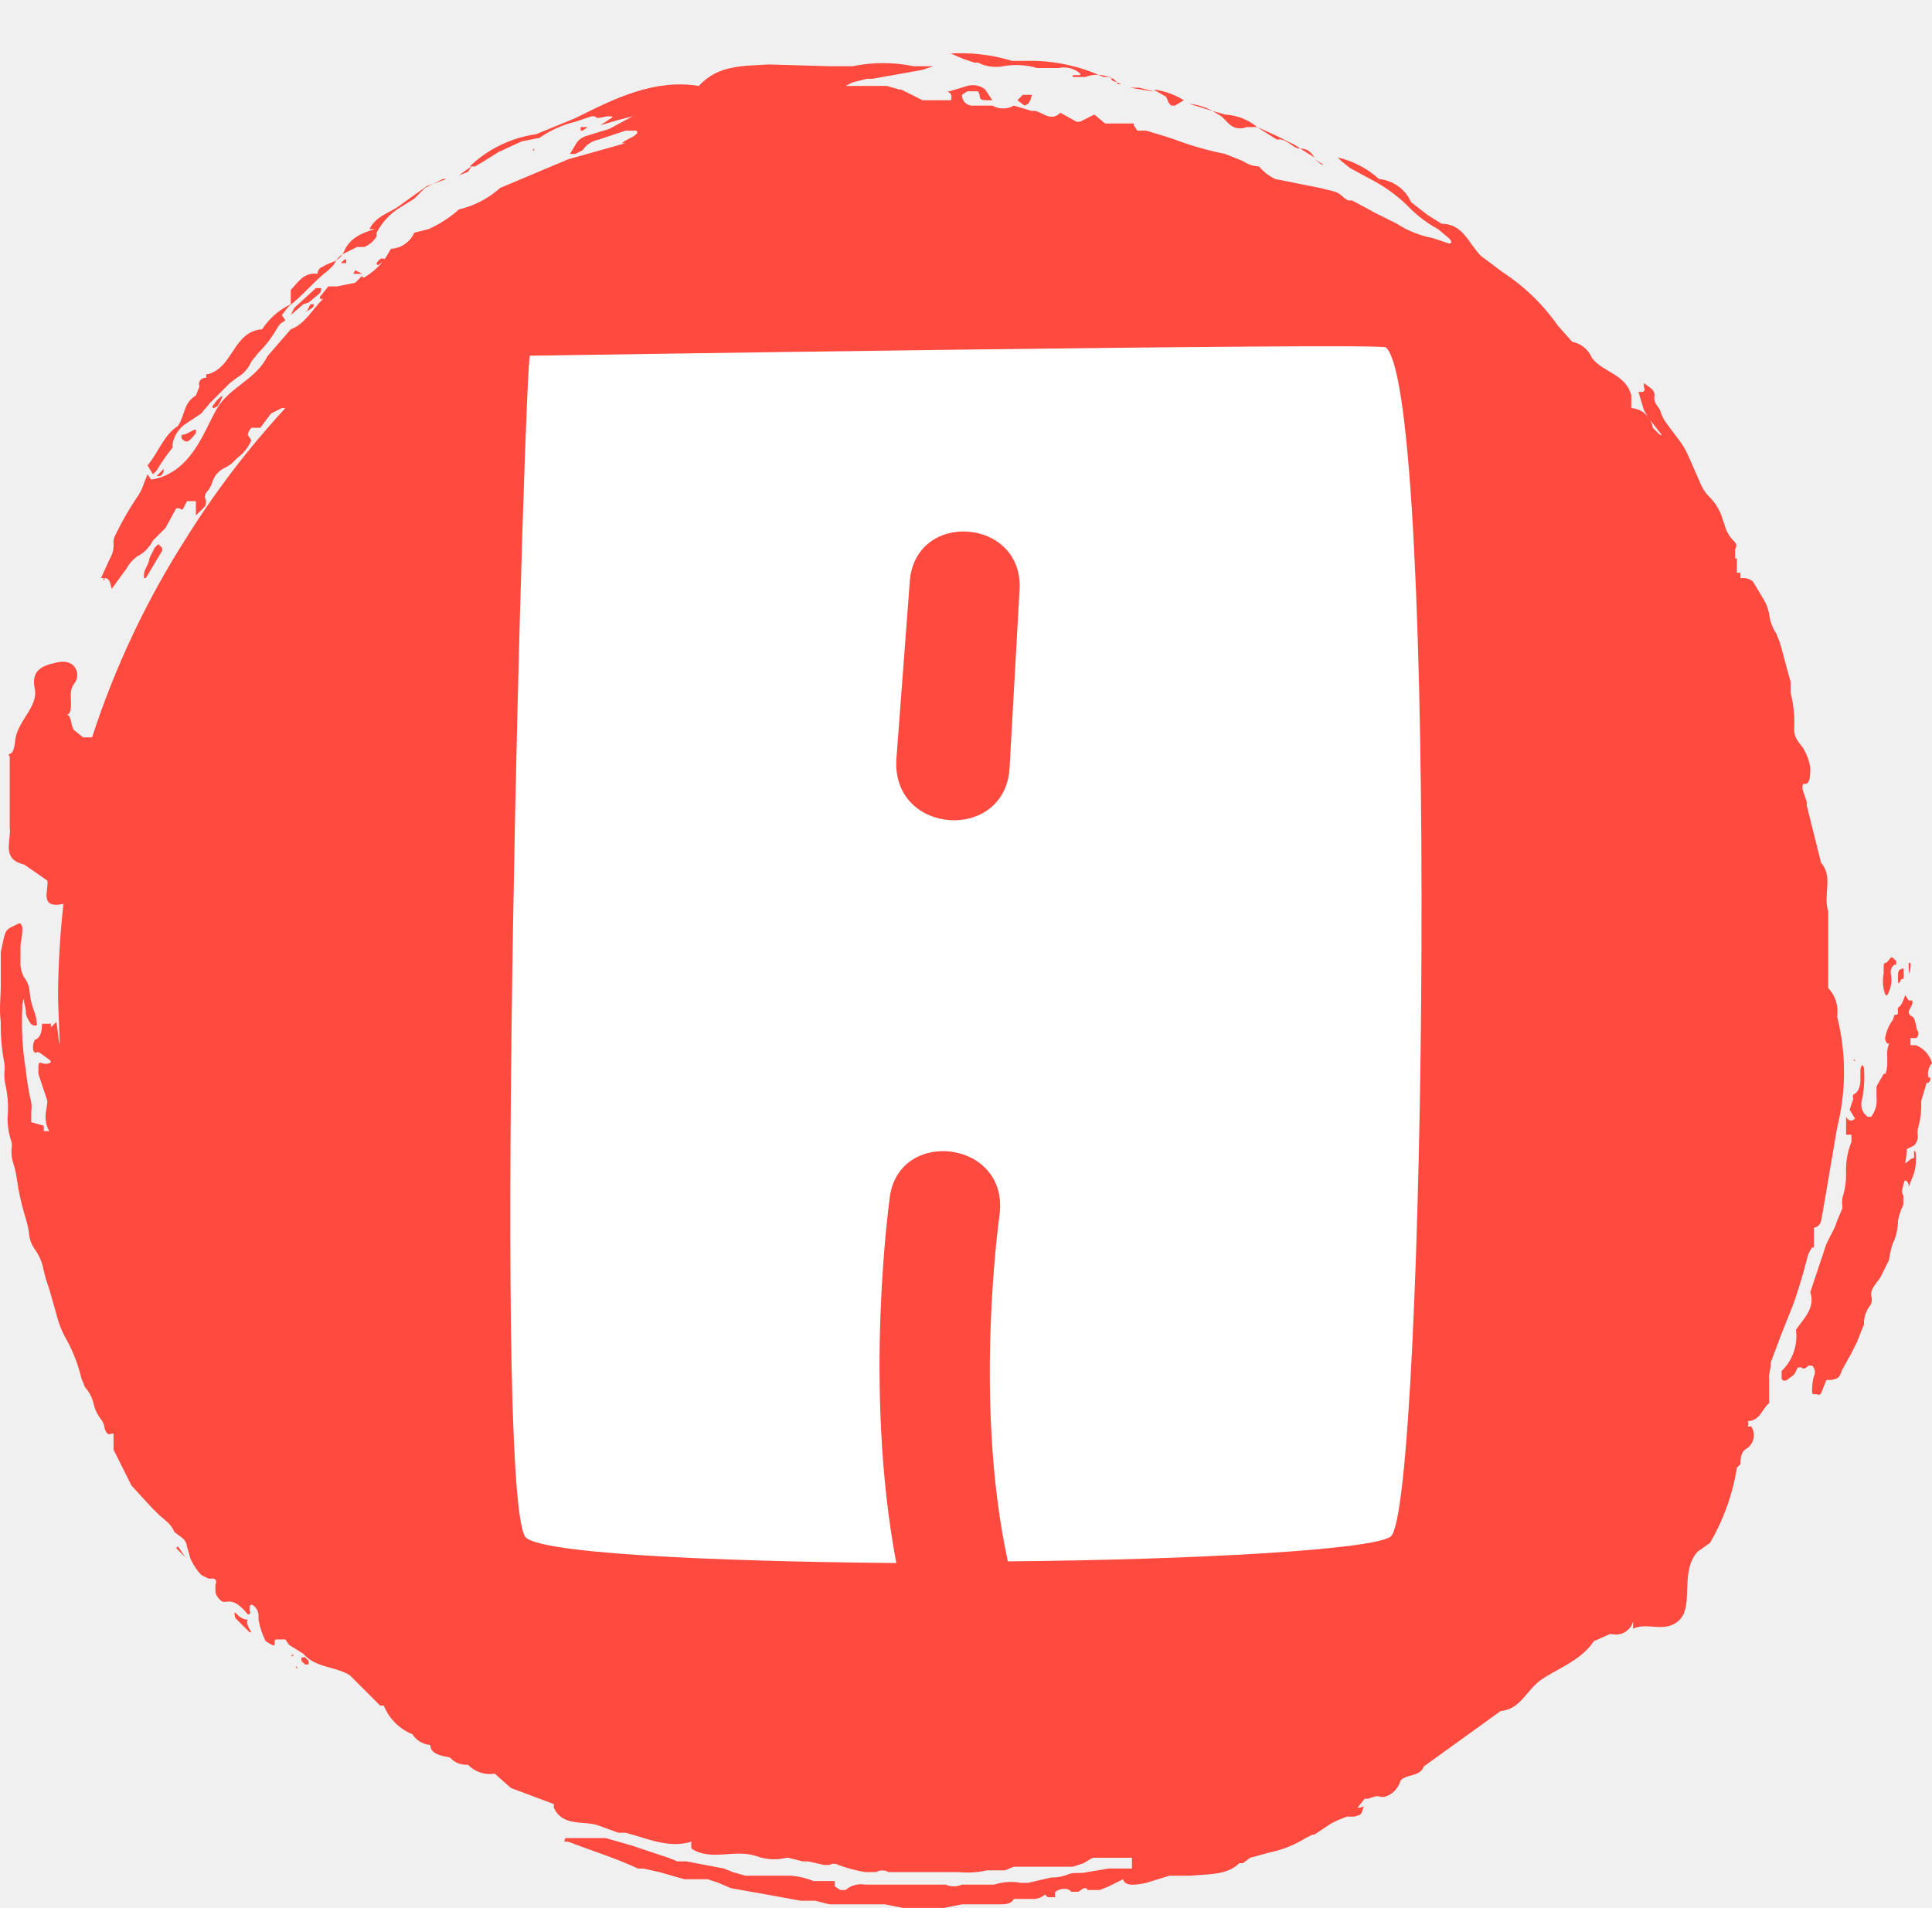
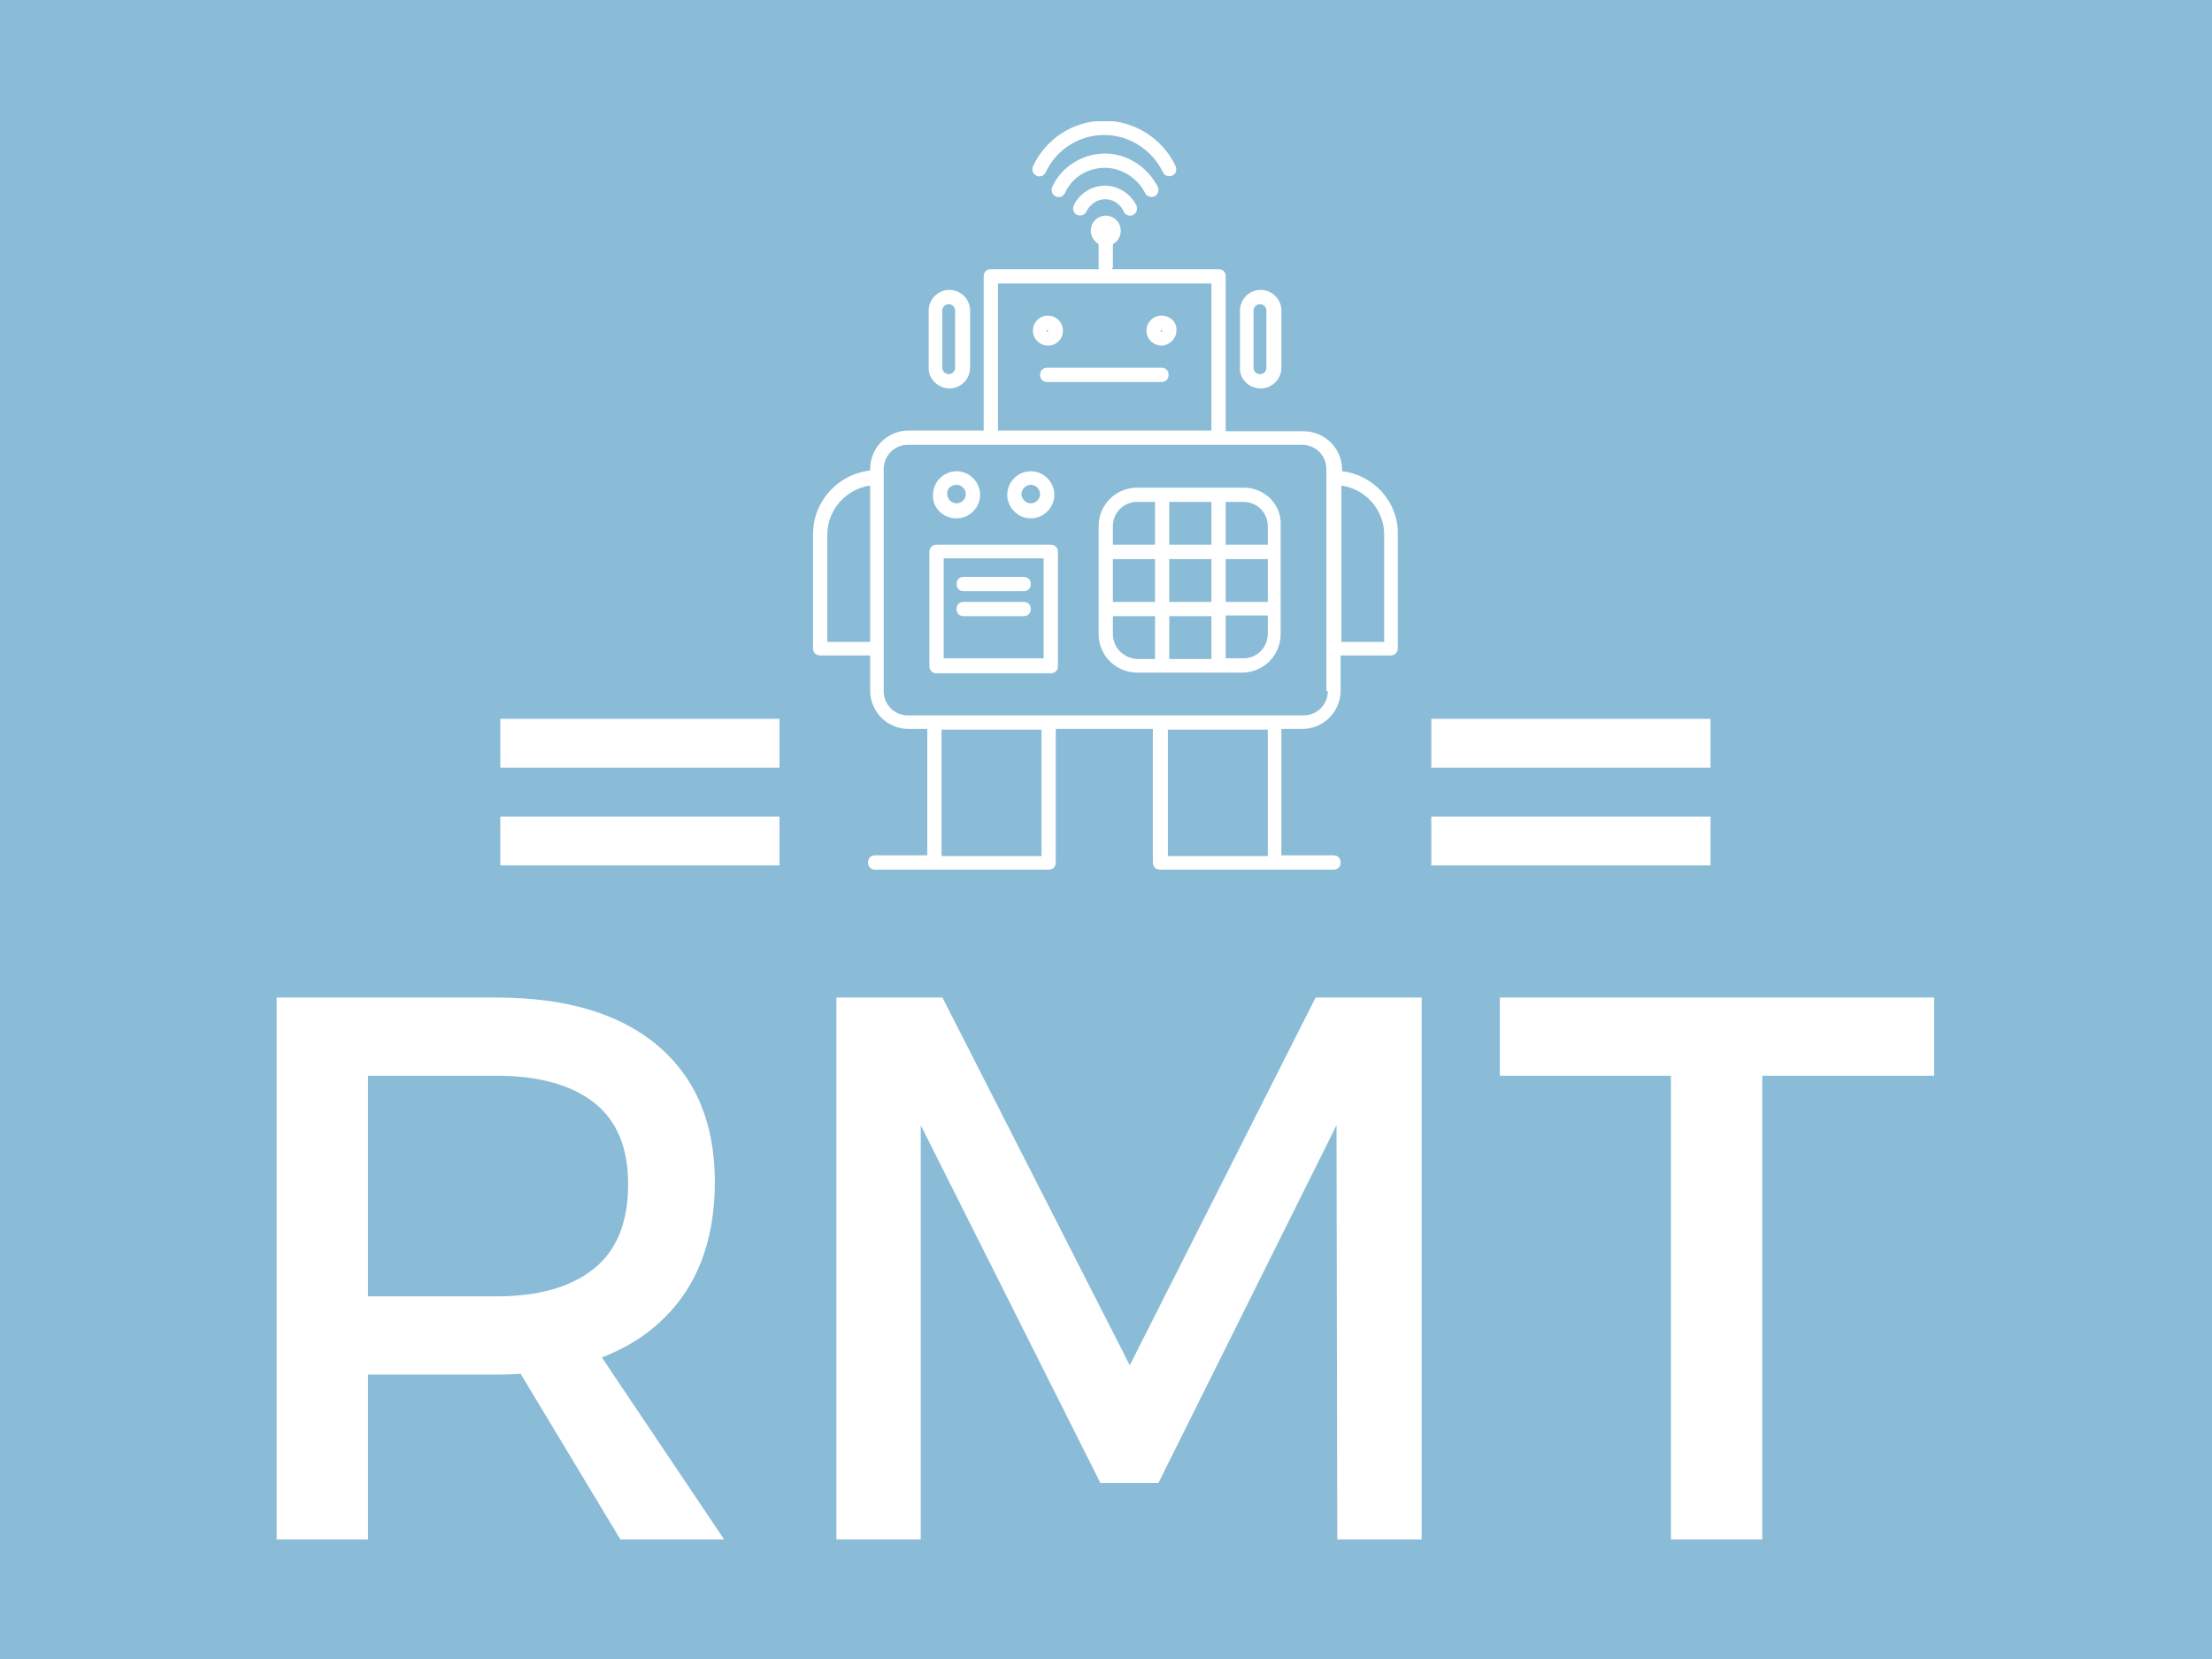
- <svg xmlns="http://www.w3.org/2000/svg" width="308.761" height="304.916" viewBox="0 0 106.008 104.687" class="css-1j8o68f" version="1.1" id="svg23">
-   <defs id="SvgjsDefs2684" />
-   <g id="SvgjsG2685" featurekey="rootContainer" transform="matrix(0.9820593,0,0,0.9820593,-0.05456052,0)" fill="#ff4a3f">
-     <g id="g17">
-       <path d="M19.8 15.3h.5l-.4-.2zm.5.1zm.8-.7c0 .1 0 .1.1.1l.4-.3c-.2-.1-.3-.1-.5.2zm.4-.2zm-4.1 2.3zm-.2.6l.3-.2c.1-.1.1-.2.1-.2h-.2l-.2.4c-.1-.1-.1 0 0 0zm2.2-2.9h-.1l-.2.2h.3zm-2.1 2.4l.6-.5c.1-.1.1-.2.1-.3h-.3l-1.2 1.1-.2.4.7-.6zm-1.1.8z" id="path3" />
-       <path d="M9.7 25v-.2a1.7 1.7 0 0 1 .7-1.1l.9-.6.5-.6.7-.7.4-.4.4-.3a1.9 1.9 0 0 0 .8-.9l.4-.5a5.9 5.9 0 0 0 1-1.3l.2-.3.3-.2-.2-.3.4-.5c.8-.6 1.4-1.4 2.2-2l.3-.3a1.4 1.4 0 0 1 .5-.6l.8-.4h.4a1.4 1.4 0 0 0 .7-.6V13a3.5 3.5 0 0 1 1.3-1.4l.8-.5.2-.2.4-.4 1-.5h.2l-1.1.4-1.4 1c-.6.5-1.4.6-1.8 1.4h.3c-.7.2-1.4.5-1.7 1.2s-.8.6-1.2.9a.4.4 0 0 0-.3.4c-.8-.1-1.1.5-1.5.9v.8a3.9 3.9 0 0 0-1.6 1.4c-1.6.1-1.6 2.1-3 2.5h-.1a.2.2 0 0 0 0 .2c-.3 0-.5.2-.4.5l-.2.5c-.7.4-.6 1.1-1 1.7-.8.5-1.1 1.5-1.7 2.2l.3.5.2-.2a11.6 11.6 0 0 1 .9-1.3zM53.9 3.3l.6.2h.2a2.2 2.2 0 0 0 1.4.2 4.1 4.1 0 0 1 1.9.1h1.2a1.4 1.4 0 0 1 1.2.3.1.1 0 0 1 0 .1H60a.1.1 0 0 0 0 .1h.7a1.8 1.8 0 0 1 1.3 0c.2 0 .1.1.2.2l.5.2h-.2c-.2-.4-.5-.4-.8-.4a9.7 9.7 0 0 0-4.3-.9h-.8A9.8 9.8 0 0 0 53 3h.2zm7.3 3.1zM50.3 4.7zm10.9 1.7h.2-.2zM19 14.7zm32.1-10zm17.6 2.2a.9.9 0 0 0 1 .2h.6a3.1 3.1 0 0 0-1.8-.7l-.7-.2.5.3zm-3.4-1.3c0 .1.1.2.2.3h.2l.5-.3a4.2 4.2 0 0 0-1.7-.6l.7.4zm7.4 2.7l.8.5c-.2-.3-.4-.5-.8-.5z" id="path5" />
-       <path d="M99 76.1l.6-1.6.6-1.5c.2-.5.6-1.8.8-2.6a1.7 1.7 0 0 1 .3-.7h.1v-1.1c.5-.1.4-.6.5-.9l.8-4.7a12.7 12.7 0 0 0 0-6.2 1.9 1.9 0 0 0-.5-1.6v-4.3c-.3-.9.3-1.9-.4-2.7L101 45a.4.4 0 0 0 0-.2l-.2-.6a.5.5 0 0 1 0-.4h.1c.3 0 .3-.5.3-.9a3 3 0 0 0-.4-1.1l-.3-.4a1.1 1.1 0 0 1-.2-.7 6.7 6.7 0 0 0-.2-2v-.6c-.2-.7-.4-1.5-.6-2.2l-.2-.5a2.5 2.5 0 0 1-.4-1.1 2.5 2.5 0 0 0-.3-.8l-.6-1a.8.8 0 0 0-.6-.2h-.1V32h-.2v-.8H97V31a.4.4 0 0 0 0-.1v-.2c.1-.2.1-.3-.1-.5a1.8 1.8 0 0 1-.4-.6l-.2-.6a2.9 2.9 0 0 0-.7-1.2 2.2 2.2 0 0 1-.5-.7l-.7-1.6a4.3 4.3 0 0 0-.6-1l-.6-.8a2.4 2.4 0 0 1-.4-.8l-.2-.3a.6.6 0 0 1-.1-.5.5.5 0 0 0-.2-.4l-.4-.3v.2c.1.2 0 .3-.1.3h-.2l.3 1 .3.5.7.9h-.1l-.2-.2-.2-.2a1.3 1.3 0 0 0-1.2-1.1v-.7c-.3-1.2-1.6-1.3-2.2-2.1a1.5 1.5 0 0 0-1.1-.9l-.8-.9a11.3 11.3 0 0 0-3.1-3l-.8-.6-.4-.3c-.7-.7-1-1.8-2.2-1.8l-.8-.5-.9-.7a2.2 2.2 0 0 0-1.8-1.3 5.1 5.1 0 0 0-2.3-1.2l.2.2.5.4 1.3.7a8.5 8.5 0 0 1 2.1 1.6 6.8 6.8 0 0 0 1.5 1.1l.6.5c.1.1.2.2.1.3H81l-.9-.3a5.6 5.6 0 0 1-2-.8l-1.2-.6-1.3-.7h-.2c-.3-.1-.4-.4-.8-.5l-.8-.2-2.5-.5a2.6 2.6 0 0 1-.9-.7 1.7 1.7 0 0 1-.9-.3l-1-.4a18.1 18.1 0 0 1-2.8-.8l-.6-.2-1-.3h-.5l-.2-.3v-.1h-1.6l-.6-.5-.4.2-.4.2h-.2l-.9-.5c-.6.6-1.1-.2-1.6-.1l-1-.3a1.2 1.2 0 0 1-1.2 0h-1.2a.6.6 0 0 1-.5-.6l.3-.2h.6a.7.7 0 0 1 .1.3c0 .2.2.2.5.2h.2l-.4-.6a1.1 1.1 0 0 0-1-.2l-1 .3H53c.3.2.2.3.2.5h-1.6l-.4-.2-.8-.4h-.1l-.7-.2h-2.3l.4-.2.8-.2h.3l1.7-.3 1.1-.2.6-.2h-1.1a8.4 8.4 0 0 0-3.4 0h-1.3L43 3.6c-1.4.1-2.8 0-3.9 1.2-2.5-.4-4.7.7-6.9 1.8l-2.2.9a6.7 6.7 0 0 0-3.7 1.8h.3l.5-.3.8-.5 1.3-.6 1-.2a6 6 0 0 1 2-.9l.9-.3h.2c.1.2.5 0 .7 0h.2c.1 0 .1.1 0 .1l-.6.4 1-.3.8-.2-1.3.7-1.3.4a1 1 0 0 0-.6.5l-.3.5h.3l.4-.2a1.4 1.4 0 0 1 .9-.6l1.5-.5h.5a.1.1 0 0 1 .1.2c-.2.2-.6.3-.8.5h.2l-3.2.9-3.8 1.6a5.2 5.2 0 0 1-2.3 1.2 6.6 6.6 0 0 1-1.7 1.1l-.8.2a1.5 1.5 0 0 1-1.3.9l-.3.5a3.7 3.7 0 0 1-1.2 1.1h-.1v-.1l-.2.2-.2.2-1 .2h-.5l-.4.5c-.1.1-.1.2 0 .2h.1c-.6.6-1 1.4-1.8 1.7L15 19.9c-.6 1.2-1.8 1.6-2.6 2.6s-1.4 3.9-3.9 4.3l-.2-.3-.2.5a2.7 2.7 0 0 1-.4.8 16.9 16.9 0 0 0-1.2 2.1.8.8 0 0 0-.1.5 1.4 1.4 0 0 1-.2.8l-.5 1.1h.2c.3 0 .3.3.4.6l.8-1.1a2.2 2.2 0 0 1 .6-.7 2 2 0 0 0 .9-.9l.3-.3.4-.4.6-1.1h.2c.1.1.1.1.2 0l.2-.4h.5v.8l.5-.5a.5.5 0 0 0 0-.5.4.4 0 0 1 .1-.3 1.5 1.5 0 0 0 .3-.5 1.3 1.3 0 0 1 .8-.9l.3-.2.3-.3a2.4 2.4 0 0 0 .8-1l-.2-.3c0-.1.1-.3.2-.4h.5l.6-.8.6-.3h.2a48.8 48.8 0 0 0-5.5 7.2h-.1.1a48.4 48.4 0 0 0-5.3 11.2h-.5l-.5-.4c-.2-.2-.1-.7-.4-.9h.1c.3-.5-.1-1.2.3-1.7s.1-1.4-.9-1.2-1.5.5-1.3 1.5-1 1.8-1.1 2.9-.5.5-.3.9v3.9c.1.8-.5 1.8.8 2.1l1.3.9c.1.5-.5 1.6.9 1.3a49.2 49.2 0 0 0-.3 5c0 1.1.1 2.2.1 3.3v-.4c-.1-.4-.1-.8-.2-1.3l-.3.3v-.2h-.5c0 .5-.1.8-.4.9a.9.9 0 0 0-.1.5c0 .1.1.3.2.2s.4.2.7.4-.2.3-.4.2-.2.1-.2.3v.3l.5 1.5c0 .3-.1.6-.1.9a1.7 1.7 0 0 0 .2.8h-.3v-.3l-.7-.2v-.6a1.5 1.5 0 0 0 0-.5 14.6 14.6 0 0 1-.3-1.8 16.6 16.6 0 0 1-.2-3.5.9.9 0 0 1 .1-.5v.2a2.9 2.9 0 0 1 .1.5.8.8 0 0 0 .1.4c.1.2.2.4.4.4s.1-.1.1-.2a2.1 2.1 0 0 0-.1-.5 4.2 4.2 0 0 1-.3-1.3 1.5 1.5 0 0 0-.3-.7 1.6 1.6 0 0 1-.2-.9v-.8c0-.3.1-.6.1-.9a.5.5 0 0 0-.1-.4h-.1c-.8.4-.7.2-1 1.6V55c0 .7-.1 1.4 0 2.1a10.8 10.8 0 0 0 .2 2.3 1.8 1.8 0 0 1 0 .5 3.1 3.1 0 0 0 .1.9 5.9 5.9 0 0 1 .1 1.3 3.9 3.9 0 0 0 .2 1.7 1.2 1.2 0 0 1 0 .4 2.1 2.1 0 0 0 .1.8 4.9 4.9 0 0 1 .2.9 14 14 0 0 0 .5 2.2 5 5 0 0 1 .2 1 1.7 1.7 0 0 0 .3.7 2.9 2.9 0 0 1 .5 1.2 8.5 8.5 0 0 0 .3 1l.4 1.4a5.4 5.4 0 0 0 .6 1.5 8.5 8.5 0 0 1 .8 2.1l.2.5a2.1 2.1 0 0 1 .5 1 2.1 2.1 0 0 0 .4.8 1 1 0 0 1 .2.5c.1.3.2.4.4.3h.1v.9l.5 1 .5 1 1.1 1.2.4.4c.3.3.7.5.9 1l.4.3a.7.7 0 0 1 .3.5l.2.7a3.3 3.3 0 0 0 .6.9l.4.2h.3a.2.2 0 0 1 .1.3 2.5 2.5 0 0 0 0 .5.9.9 0 0 0 .4.5h.2c.4-.1.8.2 1.2.7h.1c0-.1.1-.1 0-.2v-.2c0-.1.1-.2.2-.1a.7.7 0 0 1 .3.6v.2a4.3 4.3 0 0 0 .4 1.2c.5.3.5.3.5.1s0-.2.2-.2h.4l.2.3.8.5c.7.8 1.8.7 2.6 1.2l1.7 1.7h.2a2.9 2.9 0 0 0 1.6 1.6 1.3 1.3 0 0 0 1 .6c0 .5.6.6 1.1.7a1.2 1.2 0 0 0 .8.4h.2a1.7 1.7 0 0 0 1.5.5l.9.8 2.4.9v.2c.5 1.1 1.7.7 2.5 1l1.1.4h.4c1.2.3 2.4.9 3.7.5a.7.7 0 0 0 0 .4c1.1.7 2.4 0 3.6.4a2.9 2.9 0 0 0 1.7.1h.1l.8.2h.3l.9.2h.3a.5.5 0 0 1 .5 0 7.9 7.9 0 0 0 1.5.4h.6a.7.7 0 0 1 .7 0h3.9a5 5 0 0 0 1.6-.1h1l.5-.2H60l.6-.2.5-.3h2.2v.6H62l-1.2.2c-.4.1-.7 0-1 .1a2.4 2.4 0 0 1-1 .2l-1.3.3h-.4a3.1 3.1 0 0 0-1.5.1h-1.8a1.1 1.1 0 0 1-.9 0h-4.5a1.3 1.3 0 0 0-1.1.3H47l-.3-.2v-.3h-1.2a4.1 4.1 0 0 0-1.3-.3h-2.5l-.7-.2-.5-.2-2.1-.4h-.5l-.5-.2-2.1-.7-1.4-.4h-2.2c-.1 0-.1.1-.1.2h.2c1.3.5 2.6.9 3.9 1.5h.3l.9.2 1.4.4h1.3l.6.2.7.3 1.7.3 1.1.2 1.1.2h.8l.8.2h3.1l1 .2h2.3l1-.2H56c.4 0 .6-.1.7-.3h1a1 1 0 0 0 .8-.3c-.1.1 0 .1.1.2h.4v-.2c0-.1 0-.1.2-.2s.6-.1.7.1h.4l.3-.2c.2 0 .2 0 .2.1h.7l.5-.2.8-.4c.1.3.4.4 1.3.2l1.3-.4h1.2c.9-.1 2 0 2.7-.7h.2l.4-.3 1.1-.3a6.1 6.1 0 0 0 2-.8l.4-.2h.1l.9-.6.4-.2.5-.2h.4c.4-.1.4-.1.5-.4s0-.1-.2-.1h-.1l.4-.5h.2c.3-.1.5-.2.7-.1h.2a1.3 1.3 0 0 0 .9-.9c.3-.4 1.1-.2 1.3-.8l4.3-3.1c1.1-.1 1.4-1.1 2.2-1.7s2.3-1.1 3-2.2l.9-.4h.1a1 1 0 0 0 1.2-.7v.4c.8-.4 1.8.3 2.6-.5s0-2.7 1-3.8l.7-.5a12.1 12.1 0 0 0 1.5-4.2l.2-.2c0-.3 0-.7.4-.9a.9.9 0 0 0 .2-1.2h-.2a.3.3 0 0 0 0-.3c.7 0 .8-.7 1.2-1V77a.5.5 0 0 1 0-.2 3.8 3.8 0 0 0 .1-.7zM5.9 32.2z" id="path7" />
-       <path d="M26.4 9.3l-.3.2-.4.3.5-.2zm6.1-2h.1l.3-.2h-.4zm-2.6 1l-.1.1h.1v-.1zm-1.5 1.4zm1.3-.2zm-6.3 3.1zM9.2 26.2l-.4.4H9a.4.4 0 0 0 .2-.4zm3-3.5a2.1 2.1 0 0 0 .3-.6 1.5 1.5 0 0 0-.5.5c-.1.1-.1.2 0 .2zM11 24.2V24c-.2 0-.5.3-.8.3v.2c.3.3.4.2.8-.3zm3 66.2zM73.9 9.2h.1l-.5-.3zm-2.5-1.4c.5-.1.8.4 1.2.5h.1l-.3-.2-1-.5-1.1-.5.3.2zM52.8 3.1zm11.7 2h-.1l-1.2-.2h.5zm2 .7l1.3.4a3.3 3.3 0 0 0-1.3-.4zm-9 0a1 1 0 0 0 .2-.5h-.5l-.3.3.4.3zm9 1.6zM49.9 4.2zm2.9.7zM48.5 4zm13.8 2.1a.5.5 0 0 0 0 .1zm44.8 52.3h-.3V58h.3c.1 0 .2-.3.1-.4s-.1-.7-.3-.8a.3.3 0 0 1-.2-.3l.2-.4a.4.4 0 0 0 0-.2h-.2l-.2-.3c-.1.3-.2.6-.4.7a.5.5 0 0 0 0 .2c0 .1 0 .2-.1.2h-.1a1.1 1.1 0 0 1-.1.3 2.3 2.3 0 0 0-.4.9.4.4 0 0 0 .1.4h.1a1.7 1.7 0 0 0-.1.8v.4a1.8 1.8 0 0 1-.1.5h-.1l-.4.7v.6a1.5 1.5 0 0 1-.3 1.1h-.2l-.2-.2a.9.9 0 0 1-.1-.8 6.5 6.5 0 0 0 .1-1.7c0-.1-.1-.2-.1-.2a.5.5 0 0 0-.1.3v.6c0 .2-.1.6-.3.7s-.1.2-.1.3l-.2.6.3.5c-.2.2-.4.1-.5-.1v1h.3v.4a4.2 4.2 0 0 0-.3 1.4 3.3 3.3 0 0 0 0 .4 4 4 0 0 1-.2 1.3 2 2 0 0 0 0 .6l-.3.7a3.2 3.2 0 0 1-.3.7l-.3.6-.9 2.7c.3.9-.4 1.5-.8 2.1a2.7 2.7 0 0 1-.8 2.3v.4c0 .1.1.2.3.1l.4-.3.2-.4h.2c.1.1.2.1.4-.1h.2a.5.5 0 0 1 .1.6 2.9 2.9 0 0 0-.1.8c0 .1 0 .2.1.2h.2c.1.1.2 0 .3-.3l.2-.5h.3c.4-.1.4-.1.6-.6l.5-.9.3-.6.4-1a1.6 1.6 0 0 1 .3-1 .6.6 0 0 0 .1-.6c0-.2 0-.3.2-.6l.3-.4.5-1a4.7 4.7 0 0 1 .2-.9 3 3 0 0 0 .3-1.3 3.8 3.8 0 0 1 .3-.9v-.5c-.1-.2-.1-.2 0-.6s.1-.2.2-.2a.4.4 0 0 1 .1.3l.2-.5a2.3 2.3 0 0 0 .2-.9v-.3c0-.1 0-.3-.1-.3v.4c-.2 0-.3.2-.5.3a6.4 6.4 0 0 0 .1-.8l.4-.2a.7.7 0 0 0 .2-.6 1.4 1.4 0 0 1 0-.3 4.8 4.8 0 0 0 .2-1.4v-.2l.3-1h.1a.3.3 0 0 0 .1-.3h-.1a.9.9 0 0 1 .2-.8 1.5 1.5 0 0 0-.9-1zm-1.2 7.8zm-.2-9.9zm0 0zM9.1 30.8a.3.3 0 0 0 0-.2l-.2-.2-.2.2-.3.6c0 .3-.3.6-.3.9v.2h.1zm96.3 24.8h.1a1.7 1.7 0 0 0 .2-1.2.5.5 0 0 1 .2-.5h.1v-.2l-.2-.2h-.1c-.1.1-.2.3-.3.3s-.1.1-.1.3v.3a2.2 2.2 0 0 0 .1 1.2zM13.2 90.1c-.1 0 0 .2 0 .3l.8.8h.1c-.2-.3-.3-.6-.2-.7a.9.9 0 0 1-.5-.2zm.8.3zm92.3-35.7h.1a2 2 0 0 0 0-.6c-.3.1-.3.1-.3.6s.1.1.2 0z" id="path9" />
-       <path d="M106.7 62a.6.6 0 0 0 .1-.5c0-.1-.1-.2-.1-.1h-.2v.2c0 .4.1.5.2.4zm.1-8.2h-.1v.6a1 1 0 0 0 .1-.6zM17.1 92.6h-.2v.2l.2.2h.2v-.2zm86.6-33.3c0-.1 0-.1-.1-.1zM9.9 86.5l.5.5-.4-.6z" id="path11" />
-       <circle cx="10.5" cy="87.1" transform="rotate(-24.8 10.4 87.159)" id="circle13" />
-       <path d="M9.7 30.1h-.1v.2-.2h.1zm83.2-6.6l-.2-.3h-.1zm-14.7 77.1zM5.9 32.2zm-.1.2a.3.3 0 0 0 .1-.2v.2zm1.9-4.9zM61.5 2.4zm42.8 58.2v.1-.1zM16.4 92.5h-.1c.1.1.2 0 .1-.1zm.2.7h.1l-.1-.1v.1zm73.9-71.3zm15.2 34.4zM14.6 91.7zm92.1-37zm-.8 11.4zM34.6 0z" id="path15" />
-     </g>
-   </g>
-   <g id="SvgjsG2686" featurekey="nameFeature-0" transform="matrix(2.284354,0,0,2.284354,27.98006,-5.60952)" fill="#ffffff">
-     <path d="M9.6 16.48 l-0.32 4.24 c-0.08 1.8 2.6 1.96 2.72 0.2 l0.24 -4.28 c0.12 -1.76 -2.56 -1.96 -2.64 -0.16 z M0.48 11 l0 0 c0.04 0 20.48 -0.32 20.56 -0.2 c1.28 1.12 0.96 27.8 0.12 28.56 c-0.4 0.32 -4.64 0.56 -9.2 0.6 c-0.84 -3.84 -0.2 -8.32 -0.2 -8.32 c0.24 -1.8 -2.44 -2.12 -2.64 -0.4 c0 0.04 -0.64 4.52 0.16 8.76 c-4.56 -0.04 -8.68 -0.24 -8.92 -0.64 c-0.8 -1.44 0 -28.28 0.12 -28.36 z" id="path20" />
+ <svg xmlns="http://www.w3.org/2000/svg" version="1.1" width="2000" height="1500" viewBox="0 0 2000 1500">
+   <rect width="2000" height="1500" fill="#8abcd7" />
+   <g transform="matrix(0.75,0,0,0.75,249.4597,109.6439)">
+     <svg viewBox="0 0 289 247" data-background-color="#8abcd7" preserveAspectRatio="xMidYMid meet" height="1709" width="2000">
+       <g id="tight-bounds" transform="matrix(1,0,0,1,0.1041045,-0.1)">
+         <svg viewBox="0 0 288.792 247.2" height="247.2" width="288.792">
+           <g>
+             <svg viewBox="0 0 395.52 338.557" height="247.2" width="288.792">
+               <g transform="matrix(1,0,0,1,0,209.2419)">
+                 <svg viewBox="0 0 395.52 129.315" height="129.315" width="395.52">
+                   <g id="textblocktransform">
+                     <svg viewBox="0 0 395.52 129.315" height="129.315" width="395.52" id="textblock">
+                       <g>
+                         <svg viewBox="0 0 395.52 129.315" height="129.315" width="395.52">
+                           <g transform="matrix(1,0,0,1,0,0)">
+                             <svg width="395.52" viewBox="4.6 -35 107.05 35" height="129.315" data-palette-color="#ffffff">
+                               <path d="M4.6-35L18.8-35Q25.55-35 29.23-31.88 32.9-28.75 32.9-23.1L32.9-23.1Q32.9-17.2 29.23-13.93 25.55-10.65 18.8-10.65L18.8-10.65 10.5-10.65 10.5 0 4.6 0 4.6-35ZM10.5-15.7L18.8-15.7Q22.85-15.7 25.08-17.48 27.3-19.25 27.3-22.95L27.3-22.95Q27.3-26.5 25.08-28.23 22.85-29.95 18.8-29.95L18.8-29.95 10.5-29.95 10.5-15.7ZM26.8 0L19-12.95 24.8-12.95 33.5 0 26.8 0ZM40.75 0L40.75-35 47.6-35 59.7-11.25 71.7-35 78.55-35 78.55 0 73.1 0 73.05-26.75 61.55-3.65 57.8-3.65 46.2-26.75 46.2 0 40.75 0ZM83.6-29.95L83.6-35 111.65-35 111.65-29.95 100.55-29.95 100.55 0 94.65 0 94.65-29.95 83.6-29.95Z" opacity="1" transform="matrix(1,0,0,1,0,0)" fill="#ffffff" class="wordmark-text-0" data-fill-palette-color="primary" id="text-0" />
+                             </svg>
+                           </g>
+                         </svg>
+                       </g>
+                     </svg>
+                   </g>
+                 </svg>
+               </g>
+               <g transform="matrix(1,0,0,1,119.9934,0)">
+                 <svg viewBox="0 0 155.533 178.714" height="178.714" width="155.533">
+                   <g>
+                     <svg version="1.1" x="8" y="0" viewBox="34 19.5 81.902 104.9" style="enable-background:new 0 0 150 150;" xml:space="preserve" height="178.714" width="139.533" class="icon-icon-0" data-fill-palette-color="accent" id="icon-0">
+                       <g fill="#ffffff" data-fill-palette-color="accent">
+                         <path d="M53.1 57c1.6 0 2.9-1.3 2.9-2.9v-8c0-1.6-1.3-2.9-2.9-2.9-1.6 0-2.9 1.3-2.9 2.9v8C50.1 55.6 51.5 57 53.1 57zM52.1 46.1c0-0.5 0.4-0.9 0.9-0.9 0.5 0 0.9 0.4 0.9 0.9v8c0 0.5-0.4 0.9-0.9 0.9-0.5 0-0.9-0.4-0.9-0.9V46.1z" fill="#ffffff" data-fill-palette-color="accent" />
+                         <path d="M96.7 57c1.6 0 2.9-1.3 2.9-2.9v-8c0-1.6-1.3-2.9-2.9-2.9-1.6 0-2.9 1.3-2.9 2.9v8C93.7 55.6 95 57 96.7 57zM95.7 46.1c0-0.5 0.4-0.9 0.9-0.9 0.5 0 0.9 0.4 0.9 0.9v8c0 0.5-0.4 0.9-0.9 0.9-0.5 0-0.9-0.4-0.9-0.9V46.1z" fill="#ffffff" data-fill-palette-color="accent" />
+                         <path d="M67.3 78.9h-16c-0.6 0-1 0.4-1 1v16c0 0.6 0.4 1 1 1h16c0.6 0 1-0.4 1-1v-16C68.3 79.3 67.9 78.9 67.3 78.9zM66.3 94.8h-14v-14h14V94.8z" fill="#ffffff" data-fill-palette-color="accent" />
+                         <path d="M54.1 75.2c1.8 0 3.3-1.5 3.3-3.3 0-1.8-1.5-3.3-3.3-3.3-1.8 0-3.3 1.5-3.3 3.3C50.7 73.7 52.2 75.2 54.1 75.2zM54.1 70.5c0.7 0 1.3 0.6 1.3 1.3 0 0.7-0.6 1.3-1.3 1.3-0.7 0-1.3-0.6-1.3-1.3C52.7 71.1 53.3 70.5 54.1 70.5z" fill="#ffffff" data-fill-palette-color="accent" />
+                         <path d="M64.5 75.2c1.8 0 3.3-1.5 3.3-3.3 0-1.8-1.5-3.3-3.3-3.3-1.8 0-3.3 1.5-3.3 3.3C61.2 73.7 62.7 75.2 64.5 75.2zM64.5 70.5c0.7 0 1.3 0.6 1.3 1.3 0 0.7-0.6 1.3-1.3 1.3s-1.3-0.6-1.3-1.3C63.2 71.1 63.8 70.5 64.5 70.5z" fill="#ffffff" data-fill-palette-color="accent" />
+                         <path d="M69 48.9c0-1.2-1-2.1-2.1-2.1-1.2 0-2.1 1-2.1 2.1 0 1.2 1 2.1 2.1 2.1C68.1 51 69 50.1 69 48.9zM66.7 48.9c0-0.1 0.1-0.1 0.1-0.1 0.1 0 0.1 0.1 0.1 0.1C67 49.1 66.7 49.1 66.7 48.9z" fill="#ffffff" data-fill-palette-color="accent" />
+                         <path d="M82.8 46.8c-1.2 0-2.1 1-2.1 2.1 0 1.2 1 2.1 2.1 2.1s2.1-1 2.1-2.1C85 47.7 84 46.8 82.8 46.8zM82.7 48.9c0-0.1 0.1-0.1 0.1-0.1 0.1 0 0.1 0.1 0.1 0.1C83 49.1 82.7 49.1 82.7 48.9z" fill="#ffffff" data-fill-palette-color="accent" />
+                         <path d="M82.8 54.1h-16c-0.6 0-1 0.4-1 1s0.4 1 1 1h16c0.6 0 1-0.4 1-1S83.4 54.1 82.8 54.1z" fill="#ffffff" data-fill-palette-color="accent" />
+                         <path d="M94.3 70.9H79.4c-3 0-5.4 2.4-5.4 5.4v15.1c0 3 2.4 5.4 5.4 5.4h11.2c0 0 0.1 0 0.1 0s0.1 0 0.1 0h3.3c3 0 5.4-2.4 5.4-5.4V76.3C99.7 73.3 97.3 70.9 94.3 70.9zM97.7 76.3v2.6h-5.9v-6h2.5C96.2 72.9 97.7 74.4 97.7 76.3zM83.9 86.9v-6h5.9v6H83.9zM89.8 88.9v6h-5.9v-6H89.8zM81.9 86.9H76v-6h5.9V86.9zM83.9 78.9v-6h5.9v6H83.9zM91.8 80.9h5.9v6h-5.9V80.9zM79.4 72.9h2.5v6H76v-2.6C76 74.4 77.5 72.9 79.4 72.9zM76 91.4v-2.5h5.9v6h-2.5C77.5 94.8 76 93.3 76 91.4zM94.3 94.8h-2.5v-6h5.9v2.5C97.7 93.3 96.2 94.8 94.3 94.8z" fill="#ffffff" data-fill-palette-color="accent" />
+                         <path d="M55.1 85.4h8.4c0.6 0 1-0.4 1-1s-0.4-1-1-1h-8.4c-0.6 0-1 0.4-1 1S54.5 85.4 55.1 85.4z" fill="#ffffff" data-fill-palette-color="accent" />
+                         <path d="M55.1 88.9h8.4c0.6 0 1-0.4 1-1s-0.4-1-1-1h-8.4c-0.6 0-1 0.4-1 1S54.5 88.9 55.1 88.9z" fill="#ffffff" data-fill-palette-color="accent" />
+                         <path d="M108.1 68.6v-0.2c0-3-2.4-5.4-5.4-5.4H91.8V41.3c0-0.6-0.4-1-1-1H75.9c0-0.1 0.1-0.2 0.1-0.3v-3.2c0.7-0.4 1.1-1.1 1.1-1.9 0-1.2-1-2.1-2.1-2.1-1.2 0-2.1 1-2.1 2.1 0 0.8 0.5 1.5 1.1 1.9V40c0 0.1 0 0.2 0.1 0.3H58.9c-0.6 0-1 0.4-1 1v21.6H47.4c-3 0-5.4 2.4-5.4 5.4v0.2c-4.5 0.5-8 4.3-8 8.9v16c0 0.6 0.4 1 1 1h7v4.9c0 3 2.4 5.4 5.4 5.4H50v17.7h-7.3c-0.6 0-1 0.4-1 1s0.4 1 1 1H51h16c0.6 0 1-0.4 1-1v-18.7h13.6v18.7c0 0.6 0.4 1 1 1h16 8.3c0.6 0 1-0.4 1-1s-0.4-1-1-1h-7.3v-17.7h2.9c3 0 5.4-2.4 5.4-5.4v-4.9h7c0.6 0 1-0.4 1-1v-16C116 72.9 112.5 69.1 108.1 68.6zM59.9 42.3h29.9v20.6H59.9V42.3zM36 92.5v-15c0-3.5 2.6-6.4 6-6.9v21.9H36zM66.1 122.5H52v-17.7h14V122.5zM97.7 122.5h-14v-17.7h14V122.5zM106.1 99.4c0 1.9-1.5 3.4-3.4 3.4h-3.9-16H67.1 51h-3.7c-1.9 0-3.4-1.5-3.4-3.4v-5.9-24-1.2c0-1.9 1.5-3.4 3.4-3.4h11.5 31.9 11.8c1.9 0 3.4 1.5 3.4 3.4v1.2 24V99.4zM114 92.5h-6V70.6c3.4 0.5 6 3.4 6 6.9V92.5z" fill="#ffffff" data-fill-palette-color="accent" />
+                         <path d="M74.9 28.6c-1.9 0-3.6 1.1-4.4 2.8-0.2 0.5 0 1.1 0.5 1.3s1.1 0 1.3-0.5c0.5-1 1.5-1.7 2.6-1.7 1.1 0 2.1 0.6 2.6 1.7 0.2 0.4 0.5 0.6 0.9 0.6 0.1 0 0.3 0 0.4-0.1 0.5-0.2 0.7-0.8 0.5-1.3C78.5 29.7 76.7 28.6 74.9 28.6z" fill="#ffffff" data-fill-palette-color="accent" />
+                         <path d="M80.5 29.6c0.2 0.5 0.8 0.7 1.3 0.5 0.5-0.2 0.7-0.8 0.5-1.3-1.4-2.8-4.3-4.7-7.4-4.7-3.1 0-6.1 1.8-7.4 4.7-0.2 0.5 0 1.1 0.5 1.3 0.1 0.1 0.3 0.1 0.4 0.1 0.4 0 0.7-0.2 0.9-0.6 1-2.2 3.2-3.5 5.6-3.5C77.2 26.1 79.4 27.5 80.5 29.6z" fill="#ffffff" data-fill-palette-color="accent" />
+                         <path d="M65.3 27.2c0.1 0.1 0.3 0.1 0.4 0.1 0.4 0 0.7-0.2 0.9-0.6 1.5-3.2 4.7-5.2 8.2-5.2 3.5 0 6.7 2.1 8.2 5.2 0.2 0.5 0.8 0.7 1.3 0.5 0.5-0.2 0.7-0.8 0.5-1.3-1.8-3.9-5.8-6.4-10-6.4-4.3 0-8.2 2.5-10 6.4C64.6 26.4 64.8 27 65.3 27.2z" fill="#ffffff" data-fill-palette-color="accent" />
+                       </g>
+                     </svg>
+                   </g>
+                 </svg>
+               </g>
+               <g>
+                 <rect width="66.629" height="11.662" y="166.052" x="275.527" fill="#ffffff" data-fill-palette-color="accent" />
+                 <rect width="66.629" height="11.662" y="166.052" x="53.364" fill="#ffffff" data-fill-palette-color="accent" />
+                 <rect width="66.629" height="11.662" y="142.728" x="275.527" fill="#ffffff" data-fill-palette-color="accent" />
+                 <rect width="66.629" height="11.662" y="142.728" x="53.364" fill="#ffffff" data-fill-palette-color="accent" />
+               </g>
+             </svg>
+           </g>
+           <defs />
+         </svg>
+         <rect width="288.792" height="247.2" fill="none" stroke="none" visibility="hidden" />
+       </g>
+     </svg>
  </g>
</svg>
